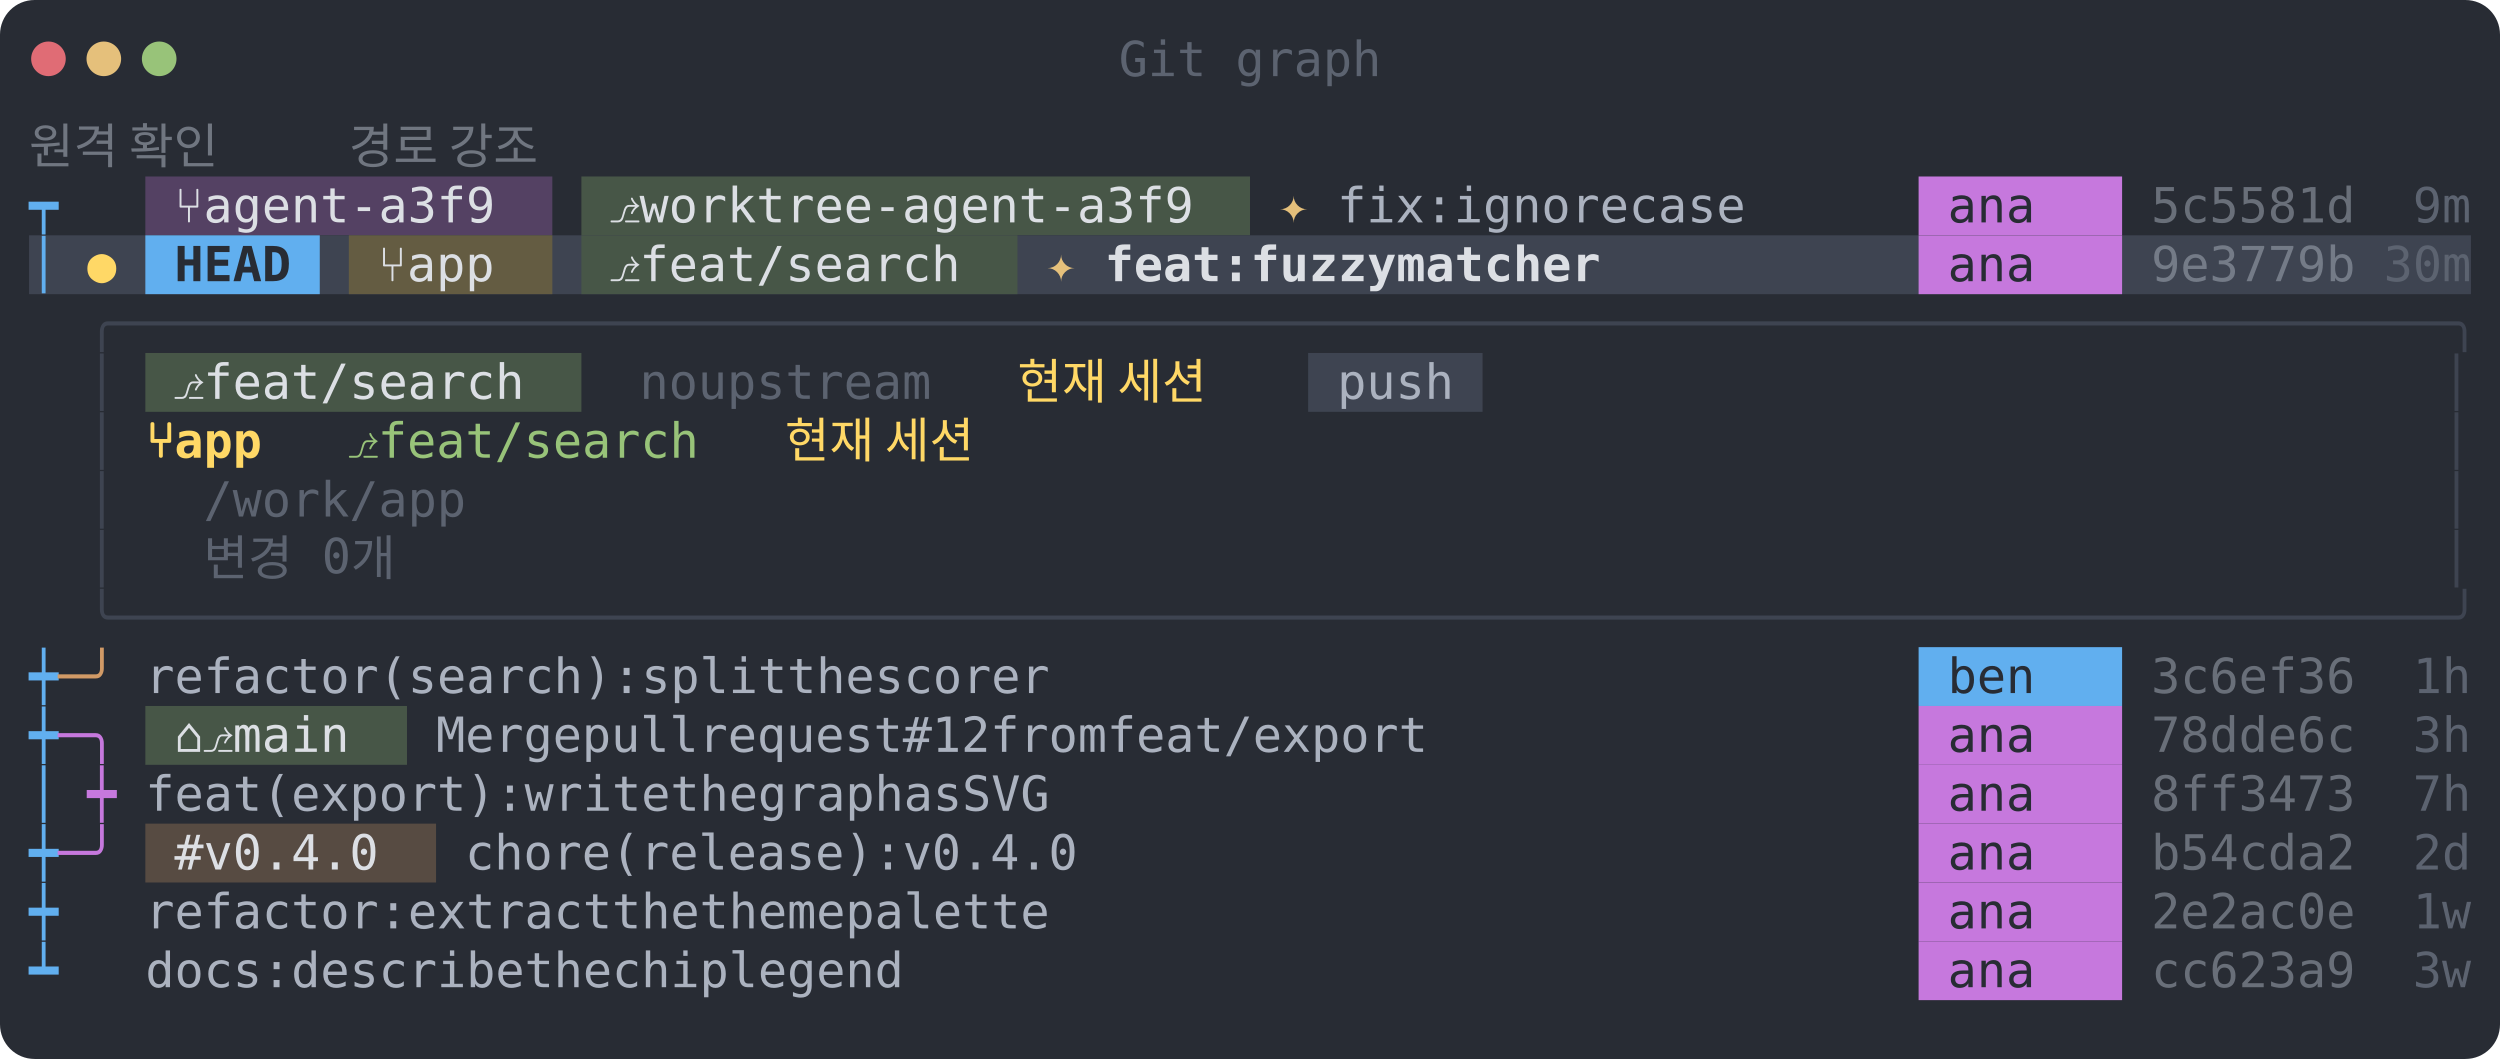
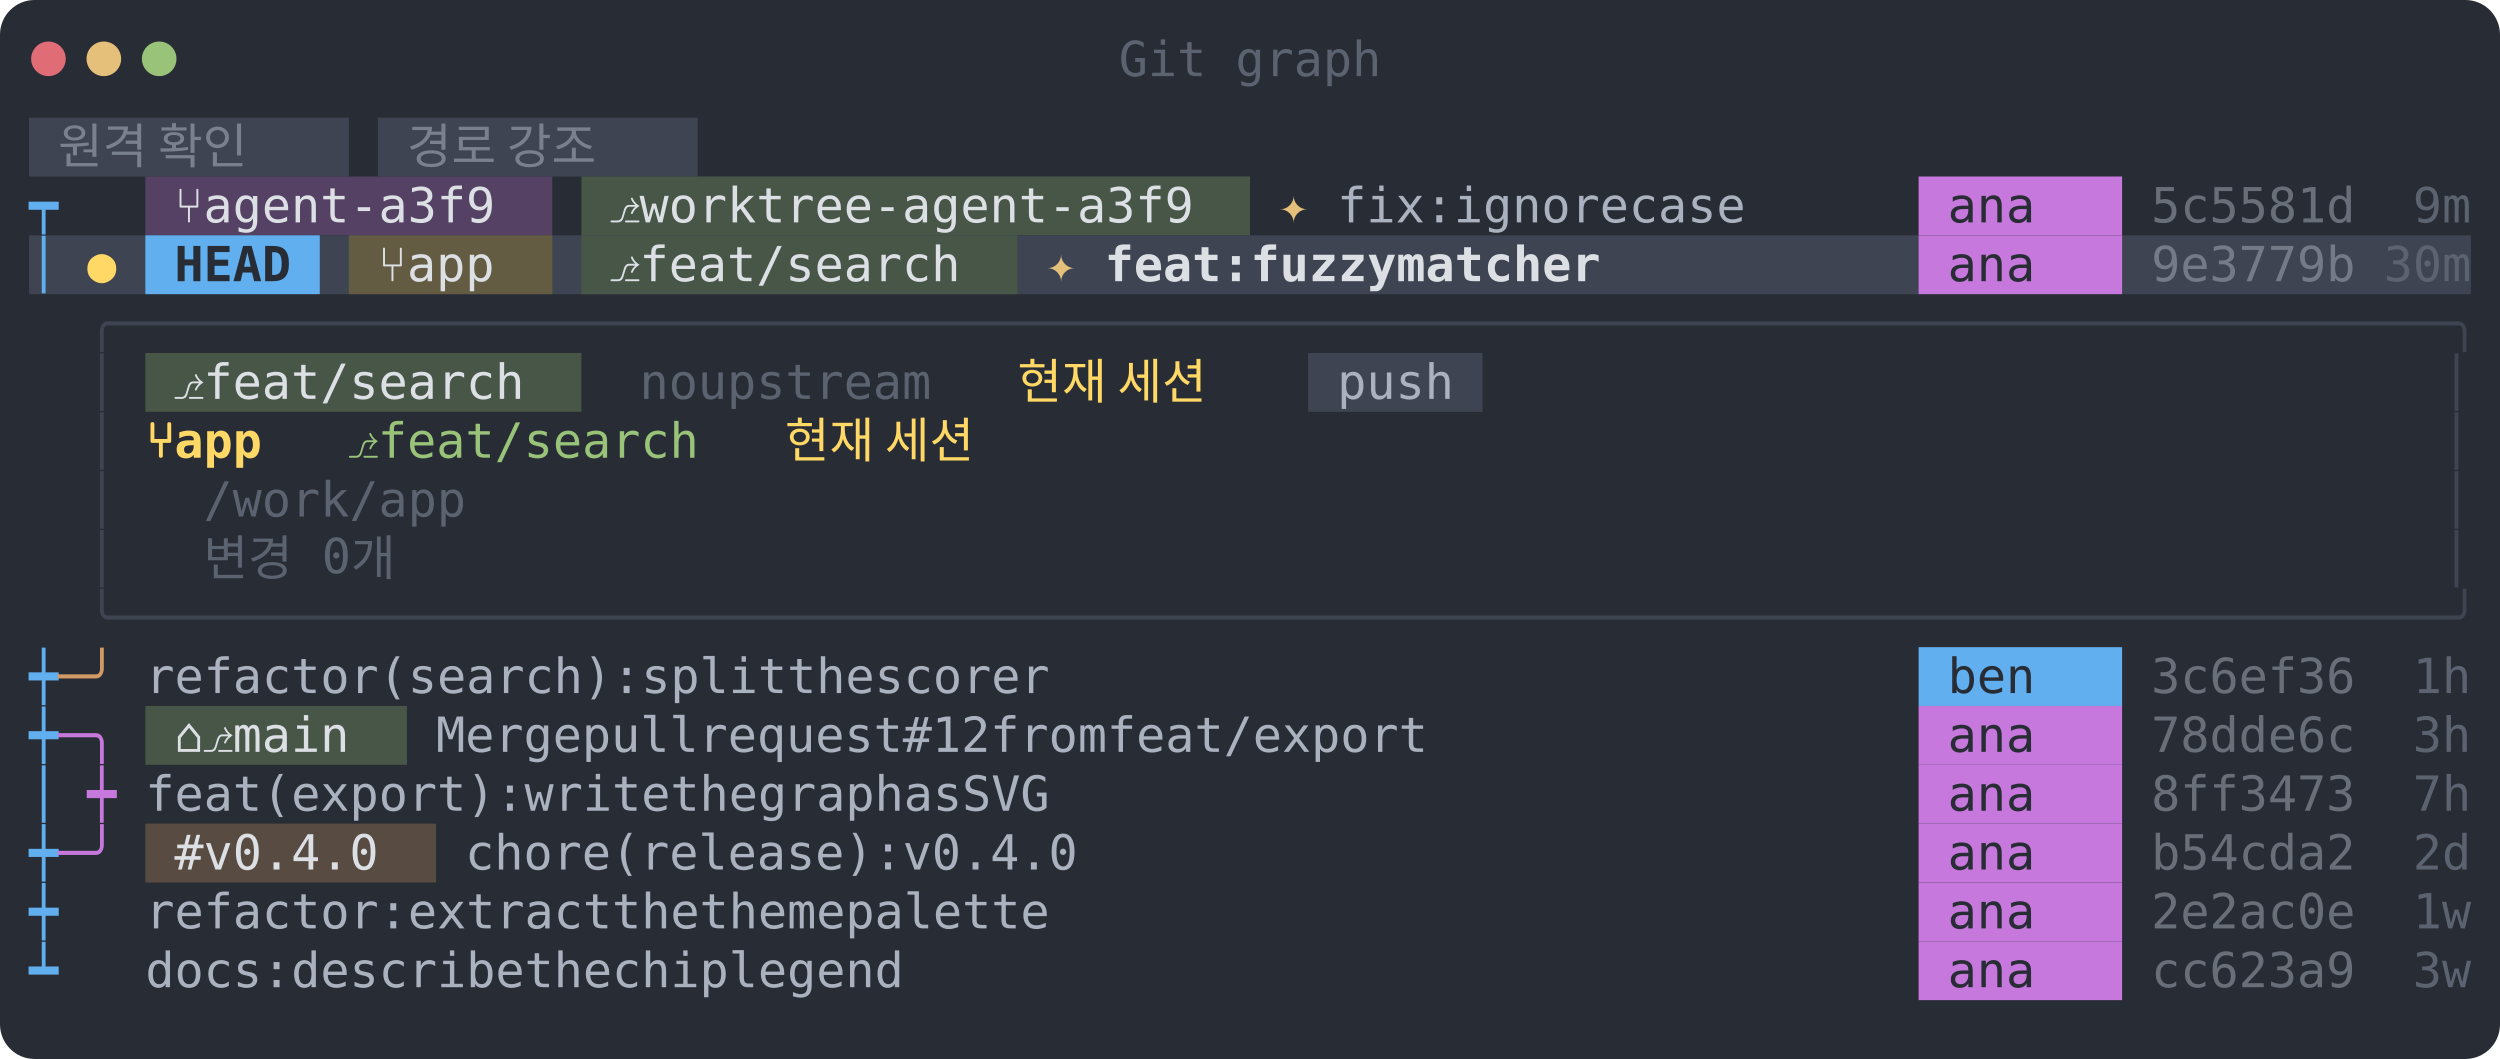
<svg xmlns="http://www.w3.org/2000/svg" xml:space="preserve" width="722.4" height="306" viewBox="0 0 722.4 306" font-family="SF Mono, Menlo, Consolas, 'DejaVu Sans Mono', monospace" font-size="14">
  <rect width="722.4" height="306" rx="10" fill="#282c34" />
  <circle cx="14" cy="17" r="5" fill="#e06c75" />
  <circle cx="30" cy="17" r="5" fill="#e5c07b" />
  <circle cx="46" cy="17" r="5" fill="#98c379" />
  <text x="361.2" y="22" text-anchor="middle" fill="#5c6370">Git graph</text>
  <g transform="translate(8.4,34)">
-     <text x="0" y="13.26" fill="#abb2bf" fill-opacity="0.55">원격 확인</text>
-     <text x="92.4" y="13.26" fill="#abb2bf" fill-opacity="0.55">경로 강조</text>
+     <rect x="0" y="0" width="92.4" height="17" fill="#3e4451" />
+     <text x="8.4" y="13.26" fill="#abb2bf" fill-opacity="0.55">원격 확인</text>
+     <rect x="100.8" y="0" width="92.4" height="17" fill="#3e4451" />
+     <text x="109.2" y="13.26" fill="#abb2bf" fill-opacity="0.55">경로 강조</text>
    <text x="0" y="30.26" fill="#61afef">┯</text>
    <rect x="33.6" y="17" width="117.6" height="17" fill="#544163" />
    <text x="42 58.8 67.2 75.6 84 92.4 100.8 109.2 117.6 126 134.4" y="30.26" fill="#dcdfe4">⑂agent-a3f9</text>
    <rect x="159.6" y="17" width="193.2" height="17" fill="#475647" />
    <text x="168 184.8 193.2 201.6 210 218.4 226.8 235.2 243.6 252 260.4 268.8 277.2 285.6 294 302.4 310.8 319.2 327.6 336" y="30.26" fill="#dcdfe4">⎇worktree-agent-a3f9</text>
    <text x="361.2" y="30.26" fill="#e5c07b">✦</text>
    <text x="378 386.4 394.8 403.2 420 428.4 436.8 445.2 453.6 462 478.8 487.2 495.6 504" y="30.26" fill="#abb2bf">fix:ignorecase</text>
    <rect x="546" y="17" width="58.8" height="17" fill="#c678dd" />
    <text x="554.4 562.8 571.2" y="30.26" fill="#282c34">ana</text>
    <text x="613.2 621.6 630 638.4 646.8 655.2 663.6" y="30.26" fill="#abb2bf" fill-opacity="0.5">5c5581d</text>
    <text x="688.8 697.2" y="30.26" fill="#5c6370">9m</text>
    <rect x="0" y="34" width="705.6" height="17" fill="#3e4451" />
    <text x="0" y="47.26" fill="#61afef">│</text>
    <text x="16.8" y="47.26" fill="#ffd866">●</text>
    <rect x="33.6" y="34" width="50.4" height="17" fill="#61afef" />
    <text x="42 50.4 58.8 67.2" y="47.26" fill="#282c34" font-weight="700">HEAD</text>
    <rect x="92.4" y="34" width="58.8" height="17" fill="#645c42" />
    <text x="100.8 117.6 126 134.4" y="47.26" fill="#dcdfe4">⑂app</text>
    <rect x="159.6" y="34" width="126" height="17" fill="#475647" />
    <text x="168 184.8 193.2 201.6 210 218.4 226.8 235.2 243.6 252 260.4 268.8" y="47.26" fill="#dcdfe4">⎇feat/search</text>
    <text x="294" y="47.26" fill="#e5c07b">✦</text>
    <text x="310.8 319.2 327.6 336 344.4 361.2 369.6 378 386.4 394.8 411.6 420 428.4 436.8 445.2 453.6 462" y="47.26" fill="#dcdfe4" font-weight="700">feat:fuzzymatcher</text>
    <rect x="546" y="34" width="58.8" height="17" fill="#c678dd" />
    <text x="554.4 562.8 571.2" y="47.26" fill="#282c34">ana</text>
    <text x="613.2 621.6 630 638.4 646.8 655.2 663.6" y="47.26" fill="#abb2bf" fill-opacity="0.5">9e3779b</text>
    <text x="680.4 688.8 697.2" y="47.26" fill="#5c6370">30m</text>
    <text x="16.8 25.2 33.6 42 50.4 58.8 67.2 75.6 84 92.4 100.8 109.2 117.6 126 134.4 142.8 151.2 159.6 168 176.4 184.8 193.2 201.6 210 218.4 226.8 235.2 243.6 252 260.4 268.8 277.2 285.6 294 302.4 310.8 319.2 327.6 336 344.4 352.8 361.2 369.6 378 386.4 394.8 403.2 411.6 420 428.4 436.8 445.2 453.6 462 470.4 478.8 487.2 495.6 504 512.4 520.8 529.2 537.6 546 554.4 562.8 571.2 579.6 588 596.4 604.8 613.2 621.6 630 638.4 646.8 655.2 663.6 672 680.4 688.8 697.2" y="64.26" fill="#3e4451">╭────────────────────────────────────────────────────────────────────────────────╮</text>
    <text x="16.8" y="81.26" fill="#3e4451">│</text>
    <text x="697.2" y="81.26" fill="#3e4451">│</text>
    <text x="16.8" y="98.26" fill="#3e4451">│</text>
    <text x="697.2" y="98.26" fill="#3e4451">│</text>
    <text x="16.8" y="115.26" fill="#3e4451">│</text>
    <text x="697.2" y="115.26" fill="#3e4451">│</text>
    <text x="16.8" y="132.26" fill="#3e4451">│</text>
    <text x="697.2" y="132.26" fill="#3e4451">│</text>
    <text x="16.8 25.2 33.6 42 50.4 58.8 67.2 75.6 84 92.4 100.8 109.2 117.6 126 134.4 142.8 151.2 159.6 168 176.4 184.8 193.2 201.6 210 218.4 226.8 235.2 243.6 252 260.4 268.8 277.2 285.6 294 302.4 310.8 319.2 327.6 336 344.4 352.8 361.2 369.6 378 386.4 394.8 403.2 411.6 420 428.4 436.8 445.2 453.6 462 470.4 478.8 487.2 495.6 504 512.4 520.8 529.2 537.6 546 554.4 562.8 571.2 579.6 588 596.4 604.8 613.2 621.6 630 638.4 646.8 655.2 663.6 672 680.4 688.8 697.2" y="149.26" fill="#3e4451">╰────────────────────────────────────────────────────────────────────────────────╯</text>
    <rect x="33.6" y="68" width="126" height="17" fill="#475647" />
    <text x="42 58.8 67.2 75.6 84 92.4 100.8 109.2 117.6 126 134.4 142.8" y="81.26" fill="#dcdfe4">⎇feat/search</text>
    <text x="176.4 184.8 201.6 210 218.4 226.8 235.2 243.6 252 260.4" y="81.26" fill="#5c6370">noupstream</text>
    <text x="285.6" y="81.26" fill="#ffd866">현재 세션</text>
    <rect x="369.6" y="68" width="50.4" height="17" fill="#3e4451" />
    <text x="378 386.4 394.8 403.2" y="81.26" fill="#abb2bf">push</text>
    <text x="33.6 50.4 58.8 67.2" y="98.26" fill="#ffd866" font-weight="700">⑂app</text>
    <text x="92.4 109.2 117.6 126 134.4 142.8 151.2 159.6 168 176.4 184.8 193.2" y="98.26" fill="#98c379">⎇feat/search</text>
    <text x="218.4" y="98.26" fill="#ffd866">현재 세션</text>
    <text x="50.4 58.8 67.2 75.6 84 92.4 100.8 109.2 117.6" y="115.26" fill="#5c6370">/work/app</text>
    <text x="50.4" y="132.26" fill="#5c6370">변경 0개</text>
    <text x="0" y="166.26" fill="#61afef">┿</text>
    <text x="8.4 16.8" y="166.26" fill="#d19a66">─╯</text>
    <text x="33.6 42 50.4 58.8 67.2 75.6 84 92.4 100.8 109.2 117.6 126 134.4 142.8 151.2 159.6 168 184.8 193.2 201.6 210 218.4 235.2 243.6 252 268.8 277.2 285.6 294 302.4 310.8" y="166.26" fill="#abb2bf">refactor(search):splitthescorer</text>
    <rect x="546" y="153" width="58.8" height="17" fill="#61afef" />
    <text x="554.4 562.8 571.2" y="166.26" fill="#282c34">ben</text>
    <text x="613.2 621.6 630 638.4 646.8 655.2 663.6" y="166.26" fill="#abb2bf" fill-opacity="0.5">3c6ef36</text>
    <text x="688.8 697.2" y="166.26" fill="#5c6370">1h</text>
    <text x="0" y="183.26" fill="#61afef">┿</text>
    <text x="8.4 16.8" y="183.26" fill="#c678dd">─╮</text>
    <rect x="33.6" y="170" width="75.6" height="17" fill="#475647" />
    <text x="42 50.4 67.2 75.6 84 92.4" y="183.26" fill="#dcdfe4">⌂⎇main</text>
    <text x="117.6 126 134.4 142.8 151.2 168 176.4 184.8 193.2 210 218.4 226.8 235.2 243.6 252 260.4 277.2 285.6 294 310.8 319.2 327.6 336 352.8 361.2 369.6 378 386.4 394.8 403.2 411.6 420 428.4 436.8" y="183.26" fill="#abb2bf">Mergepullrequest#12fromfeat/export</text>
    <rect x="546" y="170" width="58.8" height="17" fill="#c678dd" />
    <text x="554.4 562.8 571.2" y="183.26" fill="#282c34">ana</text>
    <text x="613.2 621.6 630 638.4 646.8 655.2 663.6" y="183.26" fill="#abb2bf" fill-opacity="0.5">78dde6c</text>
    <text x="688.8 697.2" y="183.26" fill="#5c6370">3h</text>
    <text x="0" y="200.26" fill="#61afef">│</text>
    <text x="16.8" y="200.26" fill="#c678dd">┿</text>
    <text x="33.6 42 50.4 58.8 67.2 75.6 84 92.4 100.8 109.2 117.6 126 134.4 151.2 159.6 168 176.4 184.8 201.6 210 218.4 235.2 243.6 252 260.4 268.8 285.6 294 310.8 319.2 327.6" y="200.26" fill="#abb2bf">feat(export):writethegraphasSVG</text>
    <rect x="546" y="187" width="58.8" height="17" fill="#c678dd" />
    <text x="554.4 562.8 571.2" y="200.26" fill="#282c34">ana</text>
    <text x="613.2 621.6 630 638.4 646.8 655.2 663.6" y="200.26" fill="#abb2bf" fill-opacity="0.5">8ff3473</text>
    <text x="688.8 697.2" y="200.26" fill="#5c6370">7h</text>
    <text x="0" y="217.26" fill="#61afef">┿</text>
    <text x="8.4 16.8" y="217.26" fill="#c678dd">─╯</text>
    <rect x="33.6" y="204" width="84" height="17" fill="#574b42" />
    <text x="42 58.8 67.2 75.6 84 92.4 100.8" y="217.26" fill="#dcdfe4">#v0.4.0</text>
    <text x="126 134.4 142.8 151.2 159.6 168 176.4 184.8 193.2 201.6 210 218.4 226.8 235.2 243.6 260.4 268.8 277.2 285.6 294 302.4" y="217.26" fill="#abb2bf">chore(release):v0.4.0</text>
    <rect x="546" y="204" width="58.8" height="17" fill="#c678dd" />
    <text x="554.4 562.8 571.2" y="217.26" fill="#282c34">ana</text>
    <text x="613.2 621.6 630 638.4 646.8 655.2 663.6" y="217.26" fill="#abb2bf" fill-opacity="0.5">b54cda2</text>
    <text x="688.8 697.2" y="217.26" fill="#5c6370">2d</text>
    <text x="0" y="234.26" fill="#61afef">┿</text>
    <text x="33.6 42 50.4 58.8 67.2 75.6 84 92.4 100.8 117.6 126 134.4 142.8 151.2 159.6 168 184.8 193.2 201.6 218.4 226.8 235.2 243.6 252 268.8 277.2 285.6 294 302.4 310.8 319.2" y="234.26" fill="#abb2bf">refactor:extractthethemepalette</text>
    <rect x="546" y="221" width="58.8" height="17" fill="#c678dd" />
    <text x="554.4 562.8 571.2" y="234.26" fill="#282c34">ana</text>
    <text x="613.2 621.6 630 638.4 646.8 655.2 663.6" y="234.26" fill="#abb2bf" fill-opacity="0.5">2e2ac0e</text>
    <text x="688.8 697.2" y="234.26" fill="#5c6370">1w</text>
    <text x="0" y="251.26" fill="#61afef">┷</text>
    <text x="33.6 42 50.4 58.8 67.2 84 92.4 100.8 109.2 117.6 126 134.4 142.8 159.6 168 176.4 193.2 201.6 210 218.4 235.2 243.6 252 260.4 268.8 277.2" y="251.26" fill="#abb2bf">docs:describethechiplegend</text>
    <rect x="546" y="238" width="58.8" height="17" fill="#c678dd" />
    <text x="554.4 562.8 571.2" y="251.26" fill="#282c34">ana</text>
    <text x="613.2 621.6 630 638.4 646.8 655.2 663.6" y="251.26" fill="#abb2bf" fill-opacity="0.5">cc623a9</text>
    <text x="688.8 697.2" y="251.26" fill="#5c6370">3w</text>
  </g>
</svg>
